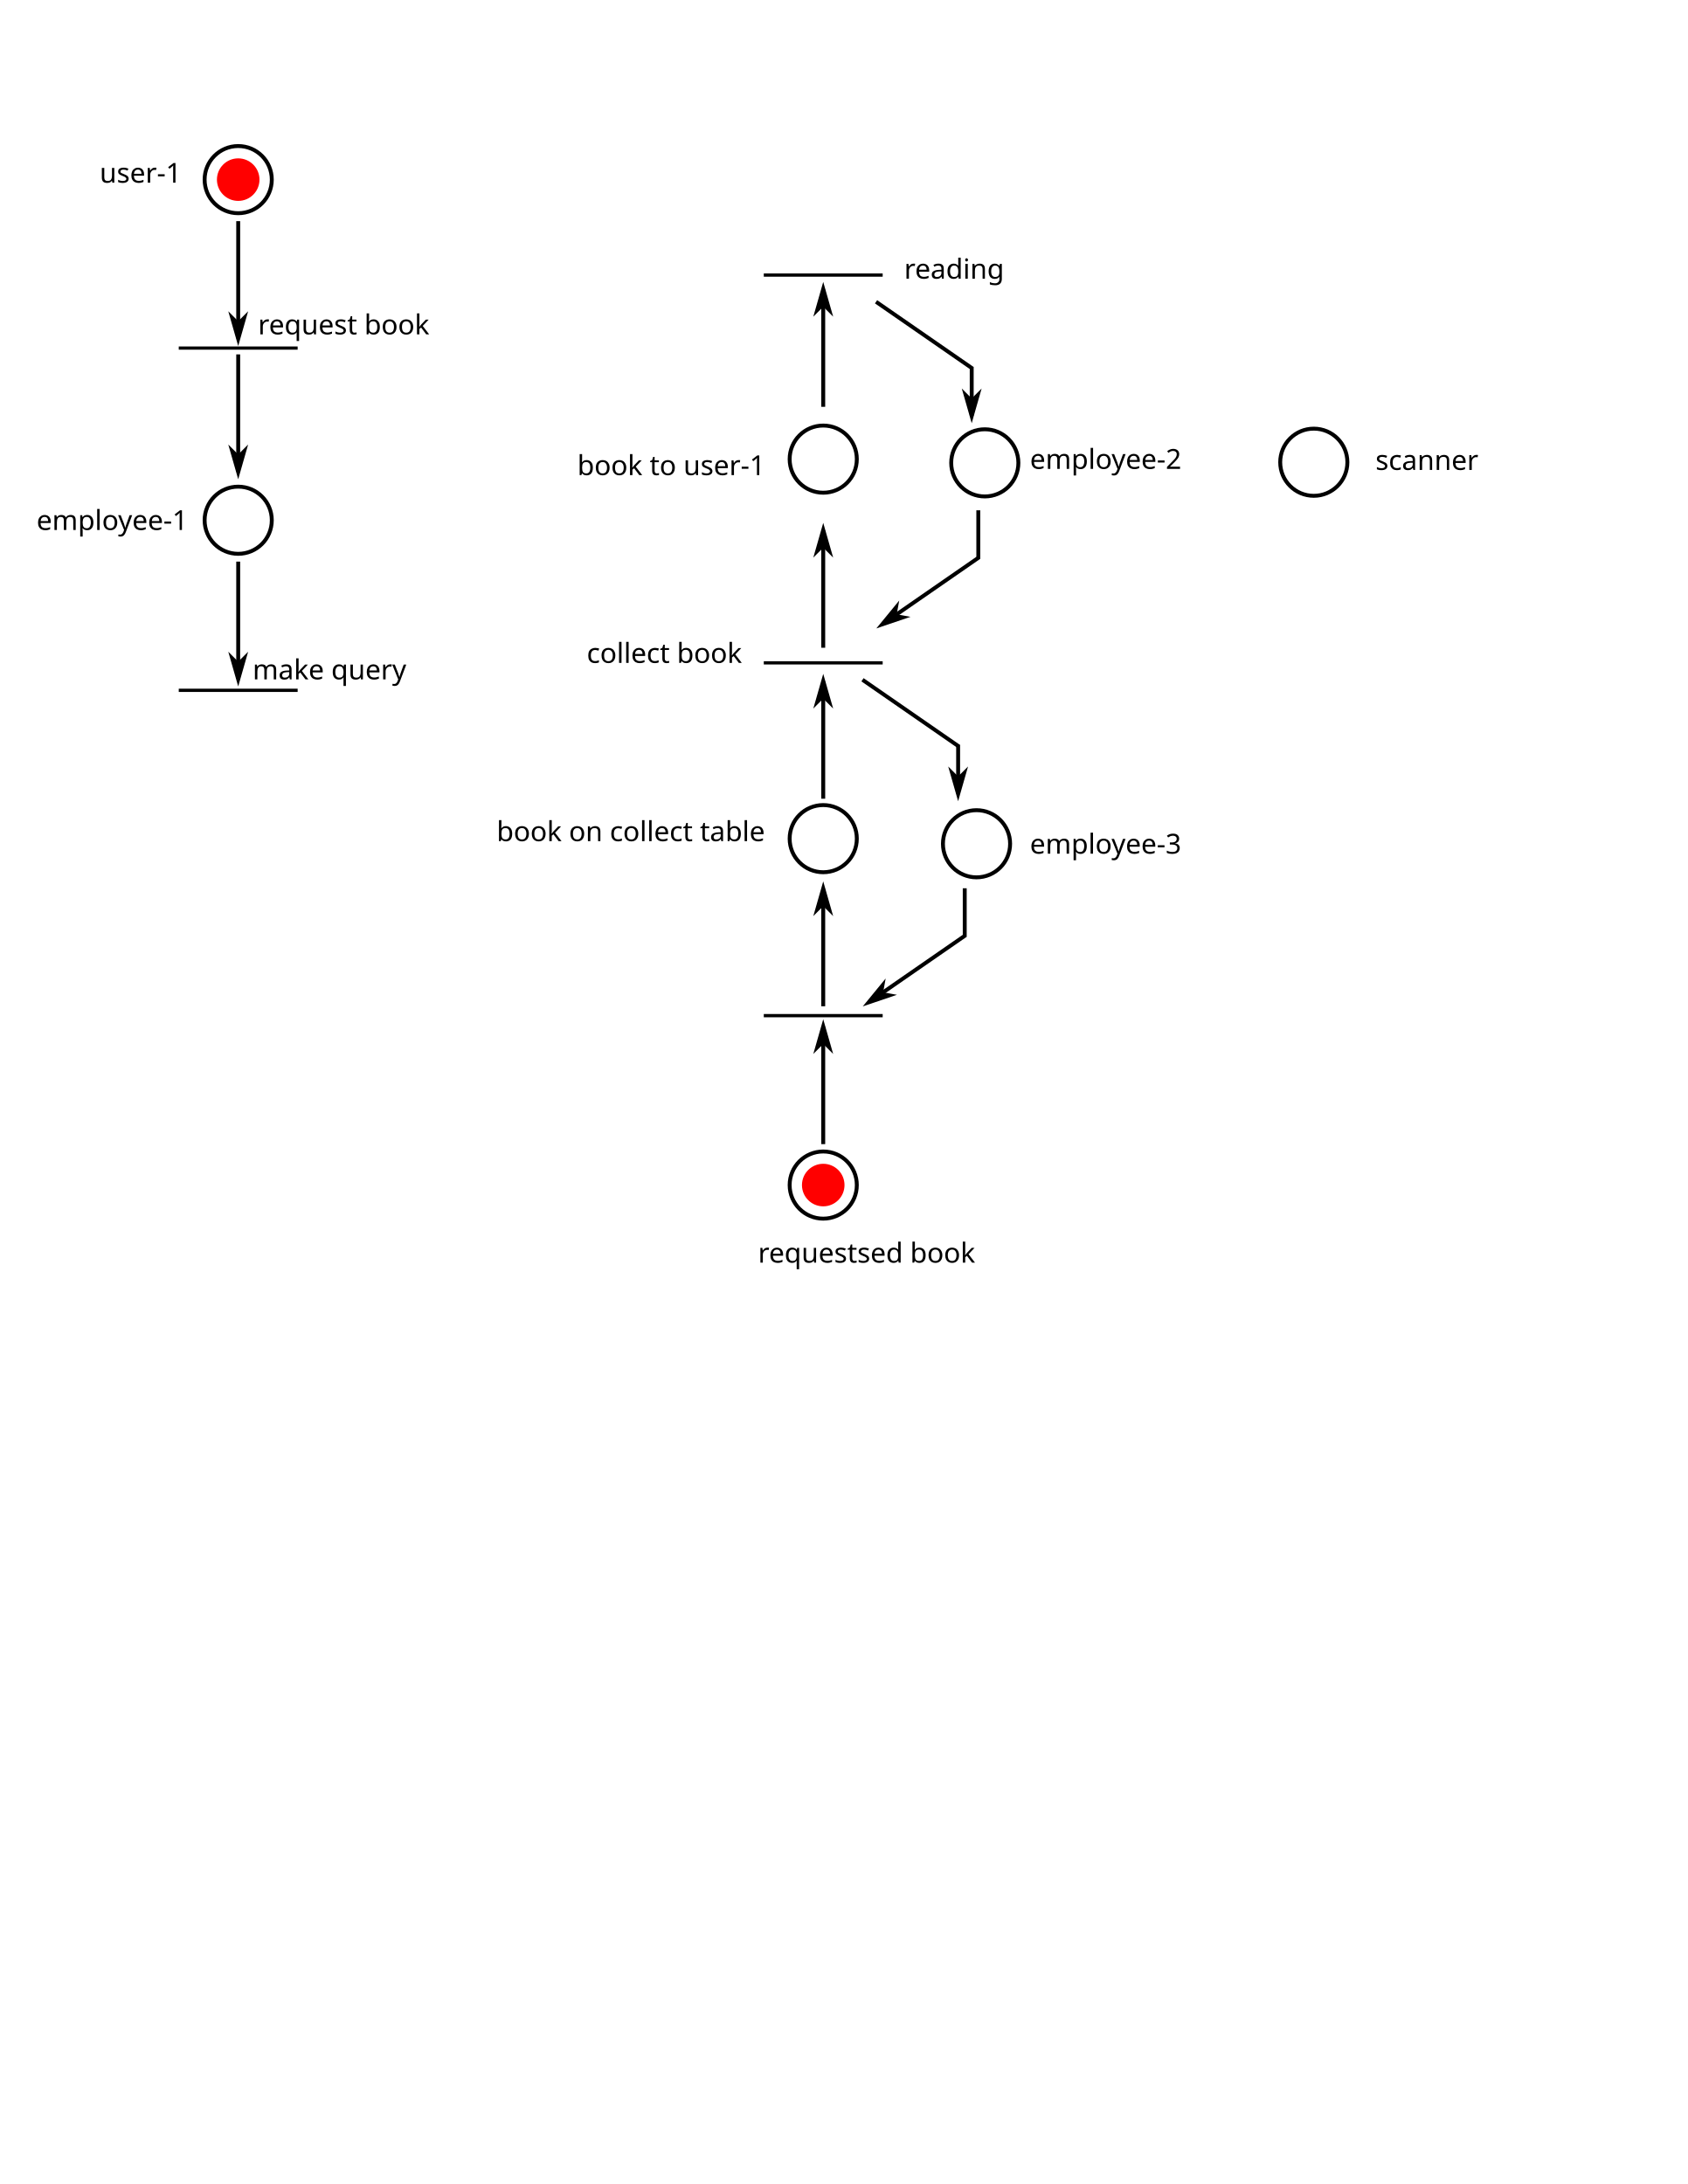
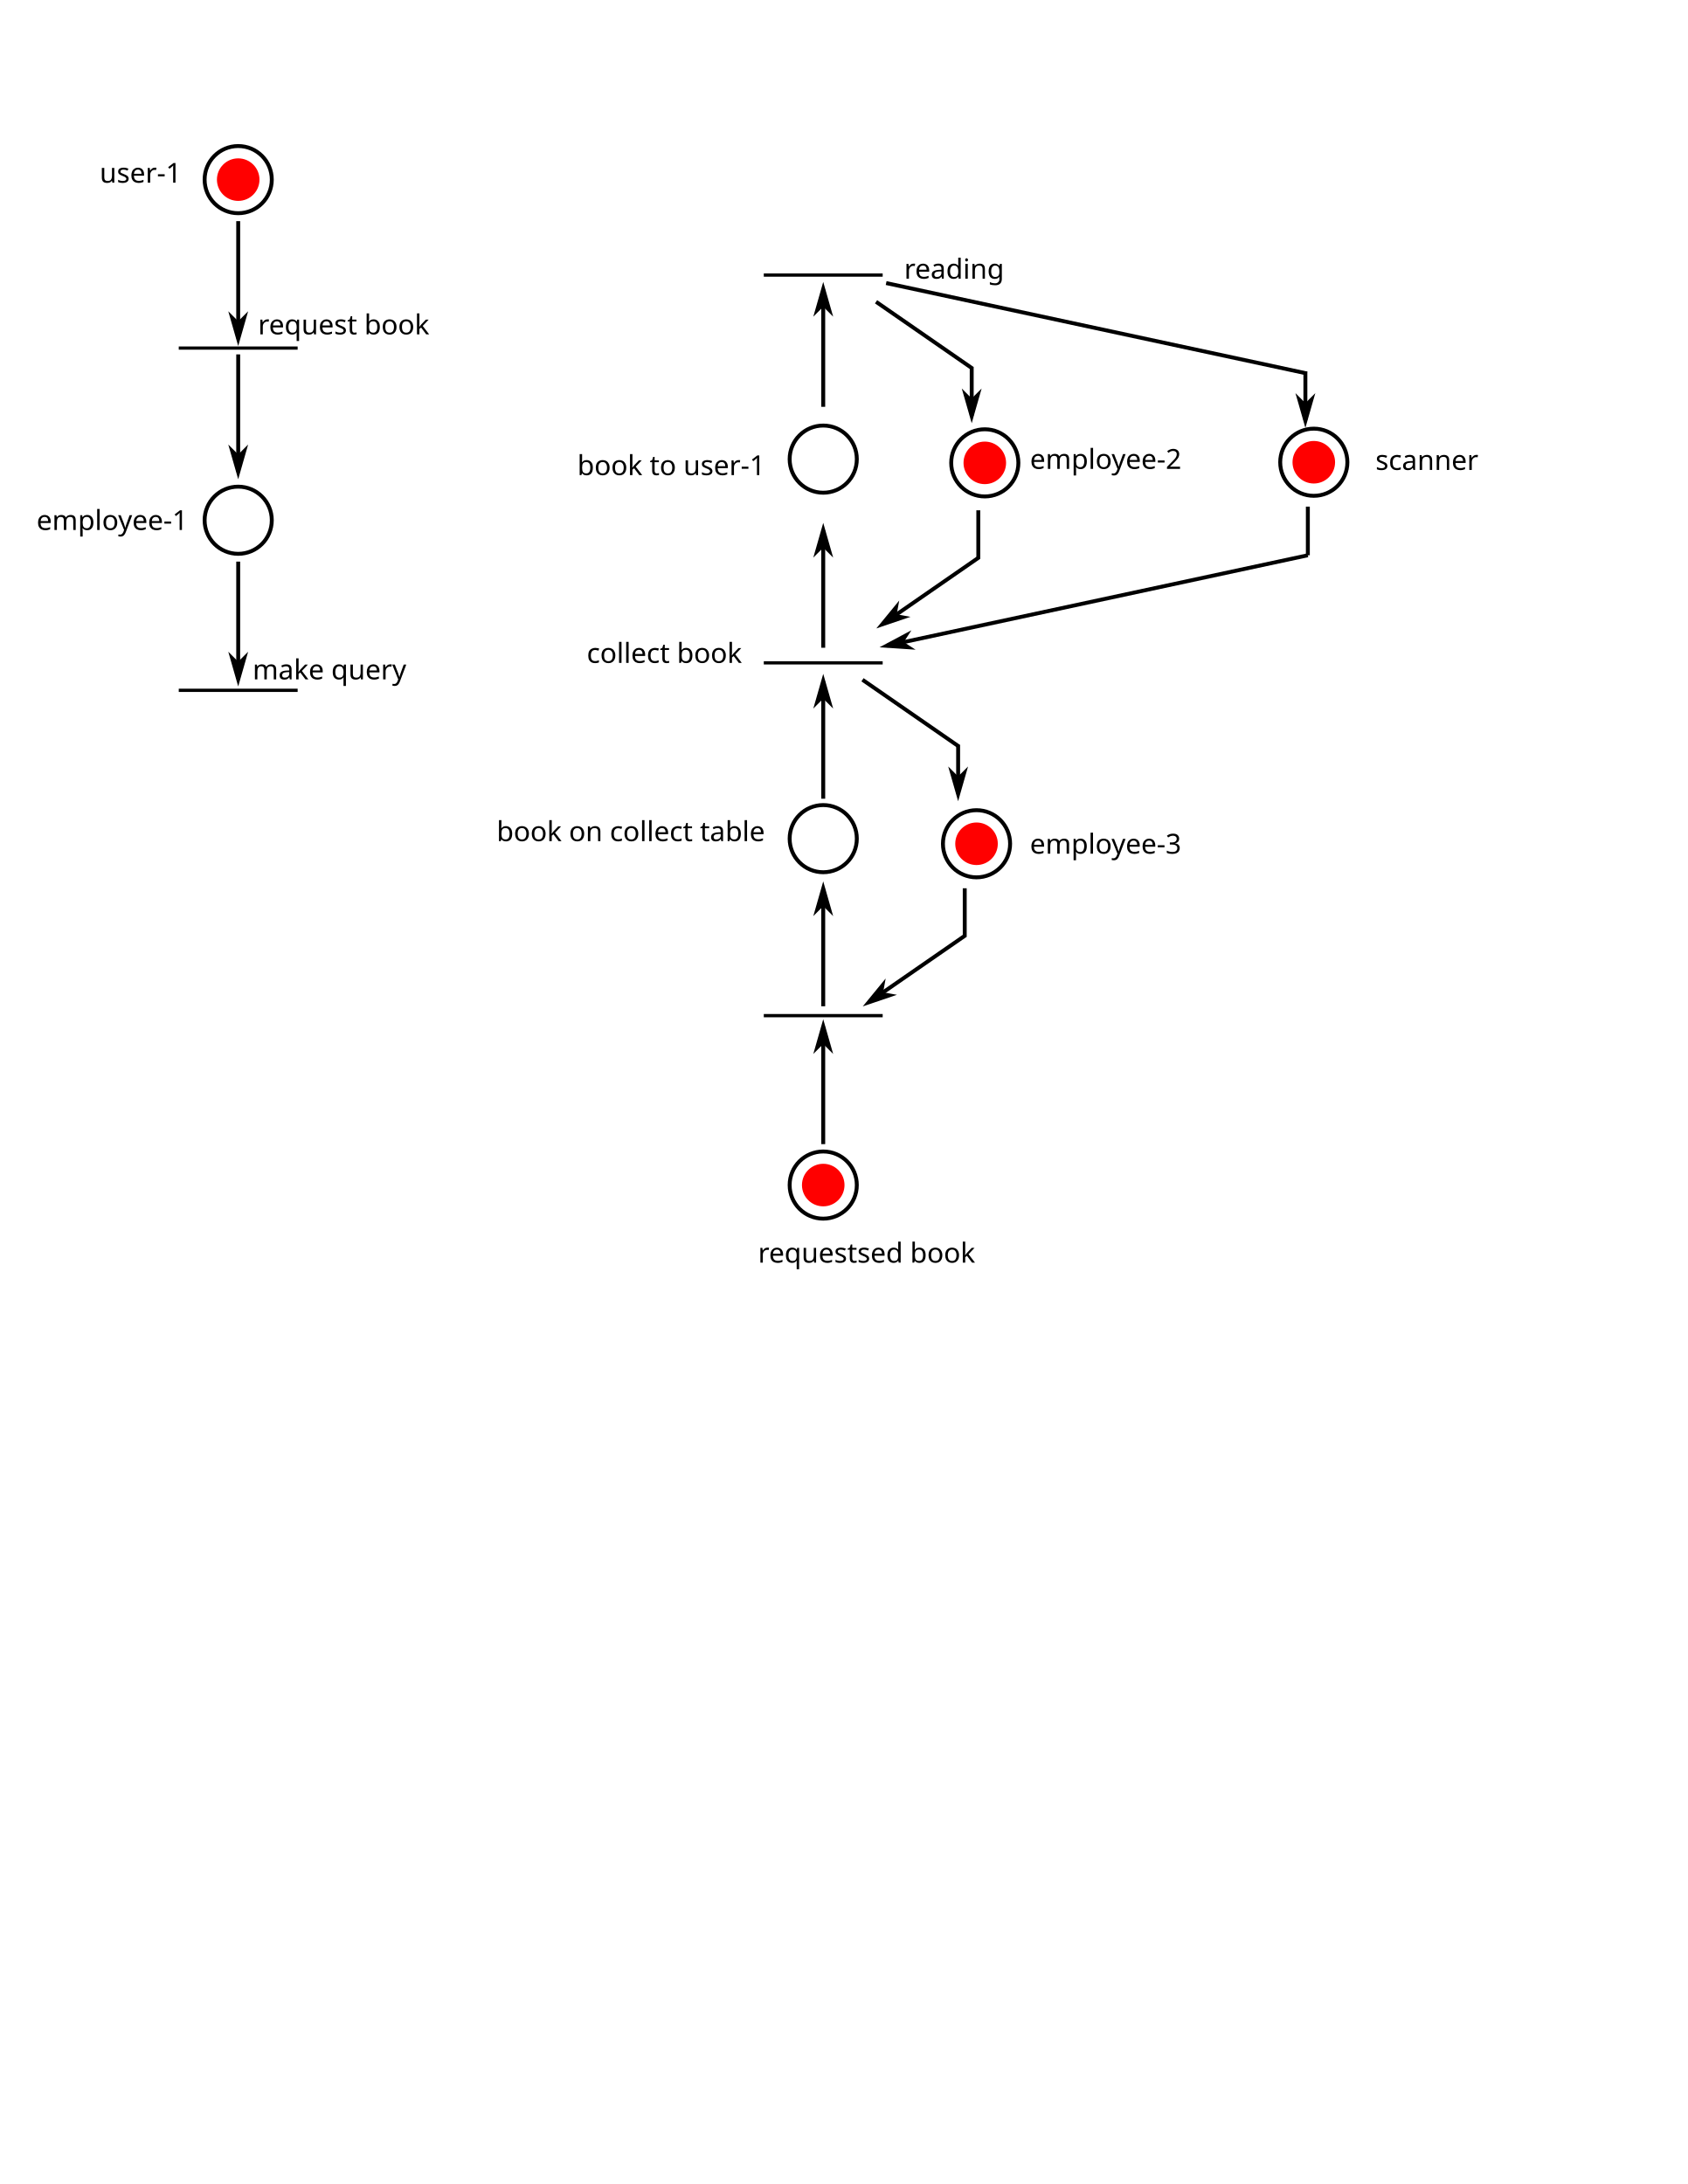
<svg xmlns="http://www.w3.org/2000/svg" width="8.5in" height="11in" viewBox="0 0 215.9 279.4" version="1.1" id="svg5">
  <defs id="defs2">
    <marker style="overflow:visible;" id="Arrow1Mend" refX="0.0" refY="0.0" orient="auto">
      <path transform="scale(0.4) rotate(180) translate(10,0)" style="fill-rule:evenodd;fill:context-stroke;stroke:context-stroke;stroke-width:1.0pt;" d="M 0.0,0.0 L 5.0,-5.0 L -12.5,0.0 L 5.0,5.0 L 0.0,0.0 z " id="path1823" />
    </marker>
    <marker style="overflow:visible;" id="Arrow2Lend" refX="0.0" refY="0.0" orient="auto">
      <path transform="scale(1.1) rotate(180) translate(1,0)" d="M 8.719,4.034 L -2.207,0.016 L 8.719,-4.002 C 6.973,-1.63 6.983,1.616 8.719,4.034 z " style="stroke:context-stroke;fill-rule:evenodd;fill:context-stroke;stroke-width:0.625;stroke-linejoin:round;" id="path1835" />
    </marker>
    <marker style="overflow:visible;" id="Arrow1Lend" refX="0.0" refY="0.0" orient="auto">
      <path transform="scale(0.8) rotate(180) translate(12.5,0)" style="fill-rule:evenodd;fill:context-stroke;stroke:context-stroke;stroke-width:1.0pt;" d="M 0.0,0.0 L 5.0,-5.0 L -12.5,0.0 L 5.0,5.0 L 0.0,0.0 z " id="path1817" />
    </marker>
    <marker style="overflow:visible" id="Arrow1Mend-0" refX="0" refY="0" orient="auto">
      <path transform="matrix(-0.4,0,0,-0.4,-4,0)" style="fill:context-stroke;fill-rule:evenodd;stroke:context-stroke;stroke-width:1pt" d="M 0,0 5,-5 -12.5,0 5,5 Z" id="path1823-8" />
    </marker>
    <marker style="overflow:visible" id="Arrow1Mend-0-3" refX="0" refY="0" orient="auto">
      <path transform="matrix(-0.4,0,0,-0.4,-4,0)" style="fill:context-stroke;fill-rule:evenodd;stroke:context-stroke;stroke-width:1pt" d="M 0,0 5,-5 -12.5,0 5,5 Z" id="path1823-8-5" />
    </marker>
    <marker style="overflow:visible" id="Arrow1Mend-3" refX="0" refY="0" orient="auto">
      <path transform="matrix(-0.4,0,0,-0.4,-4,0)" style="fill:context-stroke;fill-rule:evenodd;stroke:context-stroke;stroke-width:1pt" d="M 0,0 5,-5 -12.5,0 5,5 Z" id="path1823-89" />
    </marker>
    <marker style="overflow:visible" id="Arrow1Mend-5" refX="0" refY="0" orient="auto">
      <path transform="matrix(-0.4,0,0,-0.4,-4,0)" style="fill:context-stroke;fill-rule:evenodd;stroke:context-stroke;stroke-width:1pt" d="M 0,0 5,-5 -12.5,0 5,5 Z" id="path1823-5" />
    </marker>
    <marker style="overflow:visible" id="Arrow1Mend-5-2" refX="0" refY="0" orient="auto">
      <path transform="matrix(-0.4,0,0,-0.4,-4,0)" style="fill:context-stroke;fill-rule:evenodd;stroke:context-stroke;stroke-width:1pt" d="M 0,0 5,-5 -12.5,0 5,5 Z" id="path1823-5-1" />
    </marker>
    <marker style="overflow:visible" id="Arrow1Mend-5-2-2" refX="0" refY="0" orient="auto">
      <path transform="matrix(-0.4,0,0,-0.4,-4,0)" style="fill:context-stroke;fill-rule:evenodd;stroke:context-stroke;stroke-width:1pt" d="M 0,0 5,-5 -12.5,0 5,5 Z" id="path1823-5-1-9" />
    </marker>
    <marker style="overflow:visible" id="Arrow1Mend-5-2-2-1" refX="0" refY="0" orient="auto">
      <path transform="matrix(-0.4,0,0,-0.4,-4,0)" style="fill:context-stroke;fill-rule:evenodd;stroke:context-stroke;stroke-width:1pt" d="M 0,0 5,-5 -12.5,0 5,5 Z" id="path1823-5-1-9-6" />
    </marker>
    <marker style="overflow:visible" id="Arrow1Mend-5-2-2-1-3" refX="0" refY="0" orient="auto">
      <path transform="matrix(-0.4,0,0,-0.4,-4,0)" style="fill:context-stroke;fill-rule:evenodd;stroke:context-stroke;stroke-width:1pt" d="M 0,0 5,-5 -12.5,0 5,5 Z" id="path1823-5-1-9-6-4" />
    </marker>
    <marker style="overflow:visible" id="Arrow1Mend-5-2-9" refX="0" refY="0" orient="auto">
      <path transform="matrix(-0.4,0,0,-0.4,-4,0)" style="fill:context-stroke;fill-rule:evenodd;stroke:context-stroke;stroke-width:1pt" d="M 0,0 5,-5 -12.5,0 5,5 Z" id="path1823-5-1-8" />
    </marker>
    <marker style="overflow:visible" id="Arrow1Mend-5-2-9-9" refX="0" refY="0" orient="auto">
      <path transform="matrix(-0.4,0,0,-0.4,-4,0)" style="fill:context-stroke;fill-rule:evenodd;stroke:context-stroke;stroke-width:1pt" d="M 0,0 5,-5 -12.5,0 5,5 Z" id="path1823-5-1-8-8" />
    </marker>
    <marker style="overflow:visible" id="Arrow1Mend-5-2-9-96" refX="0" refY="0" orient="auto">
      <path transform="matrix(-0.4,0,0,-0.4,-4,0)" style="fill:context-stroke;fill-rule:evenodd;stroke:context-stroke;stroke-width:1pt" d="M 0,0 5,-5 -12.5,0 5,5 Z" id="path1823-5-1-8-5" />
    </marker>
    <marker style="overflow:visible" id="Arrow1Mend-5-2-9-5" refX="0" refY="0" orient="auto">
      <path transform="matrix(-0.4,0,0,-0.4,-4,0)" style="fill:context-stroke;fill-rule:evenodd;stroke:context-stroke;stroke-width:1pt" d="M 0,0 5,-5 -12.5,0 5,5 Z" id="path1823-5-1-8-9" />
    </marker>
    <marker style="overflow:visible" id="Arrow1Mend-2" refX="0" refY="0" orient="auto">
      <path transform="matrix(-0.4,0,0,-0.4,-4,0)" style="fill:context-stroke;fill-rule:evenodd;stroke:context-stroke;stroke-width:1pt" d="M 0,0 5,-5 -12.5,0 5,5 Z" id="path1823-9" />
    </marker>
+     <marker style="overflow:visible" id="Arrow1Mend-2-6" refX="0" refY="0" orient="auto">
+       <path transform="matrix(-0.4,0,0,-0.4,-4,0)" style="fill:context-stroke;fill-rule:evenodd;stroke:context-stroke;stroke-width:1pt" d="M 0,0 5,-5 -12.5,0 5,5 Z" id="path1823-9-5" />
+     </marker>
+     <marker style="overflow:visible" id="Arrow1Mend-5-2-9-5-4" refX="0" refY="0" orient="auto">
+       <path transform="matrix(-0.4,0,0,-0.4,-4,0)" style="fill:context-stroke;fill-rule:evenodd;stroke:context-stroke;stroke-width:1pt" d="M 0,0 5,-5 -12.5,0 5,5 Z" id="path1823-5-1-8-9-5" />
+     </marker>
+     <marker style="overflow:visible" id="Arrow1Mend-4" refX="0" refY="0" orient="auto">
+       <path transform="matrix(-0.4,0,0,-0.4,-4,0)" style="fill:context-stroke;fill-rule:evenodd;stroke:context-stroke;stroke-width:1pt" d="M 0,0 5,-5 -12.5,0 5,5 Z" id="path1823-6" />
+     </marker>
  </defs>
  <g id="layer1">
    <circle style="fill:none;fill-opacity:0.75;stroke:#000000;stroke-width:0.5;stroke-linecap:round;stroke-linejoin:round;stroke-miterlimit:4;stroke-dasharray:none" id="path850" cx="30.47" cy="22.98" r="4.296" />
    <circle style="fill:none;fill-opacity:0.75;stroke:#000000;stroke-width:0.5;stroke-linecap:round;stroke-linejoin:round;stroke-miterlimit:4;stroke-dasharray:none" id="path850-1" cx="30.47" cy="66.554" r="4.296" />
    <circle style="fill:none;fill-opacity:0.75;stroke:#000000;stroke-width:0.5;stroke-linecap:round;stroke-linejoin:round;stroke-miterlimit:4;stroke-dasharray:none" id="path850-1-9" cx="124.912" cy="107.943" r="4.296" />
    <circle style="fill:none;fill-opacity:0.75;stroke:#000000;stroke-width:0.5;stroke-linecap:round;stroke-linejoin:round;stroke-miterlimit:4;stroke-dasharray:none" id="path850-1-9-3" cx="105.304" cy="107.289" r="4.296" />
    <path style="fill:none;stroke:#000000;stroke-width:0.5;stroke-linecap:butt;stroke-linejoin:miter;stroke-miterlimit:4;stroke-dasharray:none;stroke-opacity:1;marker-end:url(#Arrow1Mend)" d="m 30.47,28.29 c 0,14.99 0,14.99 0,14.99" id="path1156" />
    <path style="fill:none;stroke:#000000;stroke-width:0.5;stroke-linecap:butt;stroke-linejoin:miter;stroke-miterlimit:4;stroke-dasharray:none;stroke-opacity:1;marker-end:url(#Arrow1Mend-0)" d="m 30.47,45.337 c 0,14.99 0,14.99 0,14.99" id="path1156-6" />
    <path style="fill:none;stroke:#000000;stroke-width:0.5;stroke-linecap:butt;stroke-linejoin:miter;stroke-miterlimit:4;stroke-dasharray:none;stroke-opacity:1;marker-end:url(#Arrow1Mend-0-3)" d="m 30.47,71.844 c 0,14.99 0,14.99 0,14.99" id="path1156-6-0" />
    <path style="fill:none;stroke:#000000;stroke-width:0.416;stroke-linecap:butt;stroke-linejoin:miter;stroke-miterlimit:4;stroke-dasharray:none;stroke-opacity:1" d="m 22.866,44.529 c 15.207,0 15.207,0 15.207,0" id="path2623" />
    <path style="fill:none;stroke:#000000;stroke-width:0.416;stroke-linecap:butt;stroke-linejoin:miter;stroke-miterlimit:4;stroke-dasharray:none;stroke-opacity:1" d="m 22.866,88.312 c 15.207,0 15.207,0 15.207,0" id="path2623-6" />
    <text xml:space="preserve" style="font-size:3.526px;line-height:1.25;font-family:sans-serif;-inkscape-font-specification:sans-serif;letter-spacing:0px;stroke-width:0.132" x="33.007" y="42.779" id="text4569">
      <tspan id="tspan4567" style="stroke-width:0.132" x="33.007" y="42.779">request book</tspan>
    </text>
    <text xml:space="preserve" style="font-size:3.526px;line-height:1.25;font-family:sans-serif;-inkscape-font-specification:sans-serif;letter-spacing:0px;stroke-width:0.132" x="32.312" y="86.909" id="text5551">
      <tspan id="tspan5549" style="stroke-width:0.132" x="32.312" y="86.909">make query</tspan>
    </text>
    <ellipse style="fill:#ff0000;fill-opacity:1;stroke:#ff0000;stroke-width:0.295;stroke-linecap:round;stroke-linejoin:round;stroke-miterlimit:4;stroke-dasharray:none;stroke-opacity:1" id="path11431" cx="30.47" cy="22.98" rx="2.574" ry="2.574" />
    <text xml:space="preserve" style="font-size:3.526px;line-height:1.25;font-family:sans-serif;-inkscape-font-specification:sans-serif;letter-spacing:0px;stroke-width:0.132" x="12.747" y="23.37" id="text14485">
      <tspan id="tspan14483" style="stroke-width:0.132" x="12.747" y="23.37">user-1</tspan>
    </text>
    <text xml:space="preserve" style="font-size:3.526px;line-height:1.25;font-family:sans-serif;-inkscape-font-specification:sans-serif;letter-spacing:0px;stroke-width:0.132" x="4.681" y="67.802" id="text19685">
      <tspan id="tspan19683" style="stroke-width:0.132" x="4.681" y="67.802">employee-1</tspan>
    </text>
    <circle style="fill:none;fill-opacity:0.75;stroke:#000000;stroke-width:0.5;stroke-linecap:round;stroke-linejoin:round;stroke-miterlimit:4;stroke-dasharray:none" id="path850-9" cx="105.304" cy="151.606" r="4.296" />
    <ellipse style="fill:#ff0000;fill-opacity:1;stroke:#ff0000;stroke-width:0.295;stroke-linecap:round;stroke-linejoin:round;stroke-miterlimit:4;stroke-dasharray:none;stroke-opacity:1" id="path11431-5" cx="105.304" cy="151.606" rx="2.574" ry="2.574" />
+     <ellipse style="fill:#ff0000;fill-opacity:1;stroke:#ff0000;stroke-width:0.295;stroke-linecap:round;stroke-linejoin:round;stroke-miterlimit:4;stroke-dasharray:none;stroke-opacity:1" id="path11431-5-5" cx="124.912" cy="107.943" rx="2.574" ry="2.574" />
    <path style="fill:none;stroke:#000000;stroke-width:0.5;stroke-linecap:butt;stroke-linejoin:miter;stroke-miterlimit:4;stroke-dasharray:none;stroke-opacity:1;marker-end:url(#Arrow1Mend-5)" d="m 105.304,146.365 c 0,-14.99 0,-14.99 0,-14.99" id="path1156-8" />
    <path style="fill:none;stroke:#000000;stroke-width:0.5;stroke-linecap:butt;stroke-linejoin:miter;stroke-miterlimit:4;stroke-dasharray:none;stroke-opacity:1;marker-end:url(#Arrow1Mend-5-2)" d="m 105.304,128.729 c 0,-14.99 0,-14.99 0,-14.99" id="path1156-8-1" />
    <path style="fill:none;stroke:#000000;stroke-width:0.5;stroke-linecap:butt;stroke-linejoin:miter;stroke-miterlimit:4;stroke-dasharray:none;stroke-opacity:1;marker-end:url(#Arrow1Mend-5-2-2)" d="m 105.304,102.179 c 0,-14.99 0,-14.99 0,-14.99" id="path1156-8-1-5" />
    <text xml:space="preserve" style="font-size:3.528px;line-height:1.25;font-family:sans-serif;-inkscape-font-specification:sans-serif;letter-spacing:0px;stroke-width:0.265" x="96.97" y="161.528" id="text27578">
      <tspan id="tspan27576" style="font-size:3.528px;stroke-width:0.265" x="96.97" y="161.528">requestsed book</tspan>
    </text>
    <text xml:space="preserve" style="font-size:3.528px;line-height:1.25;font-family:sans-serif;-inkscape-font-specification:sans-serif;letter-spacing:0px;stroke-width:0.265" x="131.743" y="109.209" id="text27578-6">
      <tspan id="tspan27576-7" style="font-size:3.528px;stroke-width:0.265" x="131.743" y="109.209">employee-3</tspan>
    </text>
    <text xml:space="preserve" style="font-size:3.528px;line-height:1.25;font-family:sans-serif;-inkscape-font-specification:sans-serif;letter-spacing:0px;stroke-width:0.265" x="131.751" y="59.987" id="text27578-6-0">
      <tspan id="tspan27576-7-4" style="font-size:3.528px;stroke-width:0.265" x="131.751" y="59.987">employee-2</tspan>
    </text>
    <text xml:space="preserve" style="font-size:3.528px;line-height:1.25;font-family:sans-serif;-inkscape-font-specification:sans-serif;letter-spacing:0px;stroke-width:0.265" x="75.063" y="84.801" id="text27578-6-0-9">
      <tspan id="tspan27576-7-4-1" style="font-size:3.528px;stroke-width:0.265" x="75.063" y="84.801">collect book</tspan>
    </text>
    <text xml:space="preserve" style="font-size:3.528px;line-height:1.25;font-family:sans-serif;-inkscape-font-specification:sans-serif;letter-spacing:0px;stroke-width:0.265" x="115.656" y="35.646" id="text27578-6-0-3">
      <tspan id="tspan27576-7-4-3" style="font-size:3.528px;stroke-width:0.265" x="115.656" y="35.646">reading</tspan>
    </text>
    <circle style="fill:none;fill-opacity:0.75;stroke:#000000;stroke-width:0.5;stroke-linecap:round;stroke-linejoin:round;stroke-miterlimit:4;stroke-dasharray:none" id="path850-1-9-9" cx="168.054" cy="59.134" r="4.296" />
    <text xml:space="preserve" style="font-size:3.528px;line-height:1.25;font-family:sans-serif;-inkscape-font-specification:sans-serif;letter-spacing:0px;stroke-width:0.265" x="175.937" y="60.12" id="text27578-6-46">
      <tspan id="tspan27576-7-8" style="font-size:3.528px;stroke-width:0.265" x="175.937" y="60.12">scanner</tspan>
    </text>
    <text xml:space="preserve" style="font-size:3.528px;line-height:1.25;font-family:sans-serif;-inkscape-font-specification:sans-serif;letter-spacing:0px;stroke-width:0.265" x="63.533" y="107.612" id="text27578-6-4">
      <tspan id="tspan27576-7-0" style="font-size:3.528px;stroke-width:0.265" x="63.533" y="107.612">book on collect table</tspan>
    </text>
    <path style="fill:none;stroke:#000000;stroke-width:0.416;stroke-linecap:butt;stroke-linejoin:miter;stroke-miterlimit:4;stroke-dasharray:none;stroke-opacity:1" d="m 97.7,129.93 c 15.207,0 15.207,0 15.207,0" id="path2623-6-5" />
    <path style="fill:none;stroke:#000000;stroke-width:0.416;stroke-linecap:butt;stroke-linejoin:miter;stroke-miterlimit:4;stroke-dasharray:none;stroke-opacity:1" d="m 97.7,84.799 c 15.207,0 15.207,0 15.207,0" id="path2623-6-5-1" />
    <path style="fill:none;stroke:#000000;stroke-width:0.416;stroke-linecap:butt;stroke-linejoin:miter;stroke-miterlimit:4;stroke-dasharray:none;stroke-opacity:1" d="m 97.7,35.19 c 15.207,0 15.207,0 15.207,0" id="path2623-6-5-1-1" />
    <path style="fill:none;stroke:#000000;stroke-width:0.5;stroke-linecap:butt;stroke-linejoin:miter;stroke-miterlimit:4;stroke-dasharray:none;stroke-opacity:1;marker-end:url(#Arrow1Mend-5-2-2-1)" d="m 105.304,82.865 c 0,-14.99 0,-14.99 0,-14.99" id="path1156-8-1-5-1" />
    <circle style="fill:none;fill-opacity:0.75;stroke:#000000;stroke-width:0.5;stroke-linecap:round;stroke-linejoin:round;stroke-miterlimit:4;stroke-dasharray:none" id="path850-1-9-0-6" cx="105.304" cy="58.737" r="4.296" />
    <path style="fill:none;stroke:#000000;stroke-width:0.5;stroke-linecap:butt;stroke-linejoin:miter;stroke-miterlimit:4;stroke-dasharray:none;stroke-opacity:1;marker-end:url(#Arrow1Mend-5-2-2-1-3)" d="m 105.304,52.041 c 0,-14.99 0,-14.99 0,-14.99" id="path1156-8-1-5-1-3" />
    <text xml:space="preserve" style="font-size:7.056px;line-height:1.25;font-family:sans-serif;-inkscape-font-specification:sans-serif;letter-spacing:0px;stroke-width:0.265" x="83.211" y="59.002" id="text47368">
      <tspan id="tspan47366" style="stroke-width:0.265" x="83.211" y="59.002" />
    </text>
    <text xml:space="preserve" style="font-size:3.528px;line-height:1.25;font-family:sans-serif;-inkscape-font-specification:sans-serif;letter-spacing:0px;stroke-width:0.265" x="73.852" y="60.781" id="text27578-6-0-6">
      <tspan id="tspan27576-7-4-4" style="font-size:3.528px;stroke-width:0.265" x="73.852" y="60.781">book to user-1</tspan>
    </text>
    <g id="g49966" transform="translate(-9.285505,0.6614583)">
      <path style="fill:none;stroke:#000000;stroke-width:0.5;stroke-linecap:butt;stroke-linejoin:miter;stroke-miterlimit:4;stroke-dasharray:none;stroke-opacity:1;marker-end:url(#Arrow1Mend-5-2-9)" d="m 132.779,118.996 c -12.325,8.533 -12.325,8.533 -12.325,8.533" id="path1156-8-1-4" />
      <path style="fill:none;stroke:#000000;stroke-width:0.5;stroke-linecap:butt;stroke-linejoin:miter;stroke-miterlimit:4;stroke-dasharray:none;stroke-opacity:1" d="m 132.689,112.977 c 0,6.218 0,6.218 0,6.218" id="path49846" />
    </g>
    <g id="g50395">
      <path style="fill:none;stroke:#000000;stroke-width:0.5;stroke-linecap:butt;stroke-linejoin:miter;stroke-miterlimit:4;stroke-dasharray:none;stroke-opacity:1" d="m 122.65,95.496 c -12.325,-8.533 -12.325,-8.533 -12.325,-8.533" id="path1156-8-1-4-3" />
      <path style="fill:none;stroke:#000000;stroke-width:0.5;stroke-linecap:butt;stroke-linejoin:miter;stroke-miterlimit:4;stroke-dasharray:none;stroke-opacity:1;marker-end:url(#Arrow1Mend)" d="m 122.559,95.297 c 0,6.218 0,6.218 0,6.218" id="path49846-2" />
    </g>
    <circle style="fill:none;fill-opacity:0.75;stroke:#000000;stroke-width:0.5;stroke-linecap:round;stroke-linejoin:round;stroke-miterlimit:4;stroke-dasharray:none" id="path850-1-9-7" cx="125.97" cy="59.214" r="4.296" />
    <g id="g49966-6" transform="translate(-7.549361,-47.69398)">
      <path style="fill:none;stroke:#000000;stroke-width:0.5;stroke-linecap:butt;stroke-linejoin:miter;stroke-miterlimit:4;stroke-dasharray:none;stroke-opacity:1;marker-end:url(#Arrow1Mend-5-2-9-5)" d="m 132.779,118.996 c -12.325,8.533 -12.325,8.533 -12.325,8.533" id="path1156-8-1-4-0" />
      <path style="fill:none;stroke:#000000;stroke-width:0.5;stroke-linecap:butt;stroke-linejoin:miter;stroke-miterlimit:4;stroke-dasharray:none;stroke-opacity:1" d="m 132.689,112.977 c 0,6.218 0,6.218 0,6.218" id="path49846-26" />
    </g>
    <g id="g50395-9" transform="translate(1.736144,-48.35544)">
      <path style="fill:none;stroke:#000000;stroke-width:0.5;stroke-linecap:butt;stroke-linejoin:miter;stroke-miterlimit:4;stroke-dasharray:none;stroke-opacity:1" d="m 122.65,95.496 c -12.325,-8.533 -12.325,-8.533 -12.325,-8.533" id="path1156-8-1-4-3-1" />
      <path style="fill:none;stroke:#000000;stroke-width:0.5;stroke-linecap:butt;stroke-linejoin:miter;stroke-miterlimit:4;stroke-dasharray:none;stroke-opacity:1;marker-end:url(#Arrow1Mend-2)" d="m 122.559,95.297 c 0,6.218 0,6.218 0,6.218" id="path49846-2-7" />
    </g>
+     <ellipse style="fill:#ff0000;fill-opacity:1;stroke:#ff0000;stroke-width:0.295;stroke-linecap:round;stroke-linejoin:round;stroke-miterlimit:4;stroke-dasharray:none;stroke-opacity:1" id="path11431-5-5-5" cx="125.97" cy="59.214" rx="2.574" ry="2.574" />
+     <ellipse style="fill:#ff0000;fill-opacity:1;stroke:#ff0000;stroke-width:0.295;stroke-linecap:round;stroke-linejoin:round;stroke-miterlimit:4;stroke-dasharray:none;stroke-opacity:1" id="path11431-5-5-0" cx="168.054" cy="59.134" rx="2.574" ry="2.574" />
+     <path style="fill:none;stroke:#000000;stroke-width:0.5;stroke-linecap:butt;stroke-linejoin:miter;stroke-miterlimit:4;stroke-dasharray:none;stroke-opacity:1" d="m 167.293,64.817 c 0,6.218 0,6.218 0,6.218" id="path49846-26-0" />
+     <path style="fill:none;stroke:#000000;stroke-width:0.5;stroke-linecap:butt;stroke-linejoin:miter;stroke-opacity:1;marker-end:url(#Arrow1Mend);stroke-miterlimit:4;stroke-dasharray:none" d="M 167.293,71.035 C 113.469,82.6 113.469,82.6 113.469,82.6" id="path63976" />
+     <g id="g64672" transform="translate(0.5291667,1.058333)">
+       <path style="fill:none;stroke:#000000;stroke-width:0.5;stroke-linecap:butt;stroke-linejoin:miter;stroke-miterlimit:4;stroke-dasharray:none;stroke-opacity:1;marker-end:url(#Arrow1Mend-2-6)" d="m 166.449,46.476 c 0,6.218 0,6.218 0,6.218" id="path49846-2-7-0" />
+       <path style="fill:none;stroke:#000000;stroke-width:0.5;stroke-linecap:butt;stroke-linejoin:miter;stroke-miterlimit:4;stroke-dasharray:none;stroke-opacity:1" d="M 166.646,46.72 C 112.822,35.155 112.822,35.155 112.822,35.155" id="path63976-7" />
+     </g>
  </g>
</svg>
